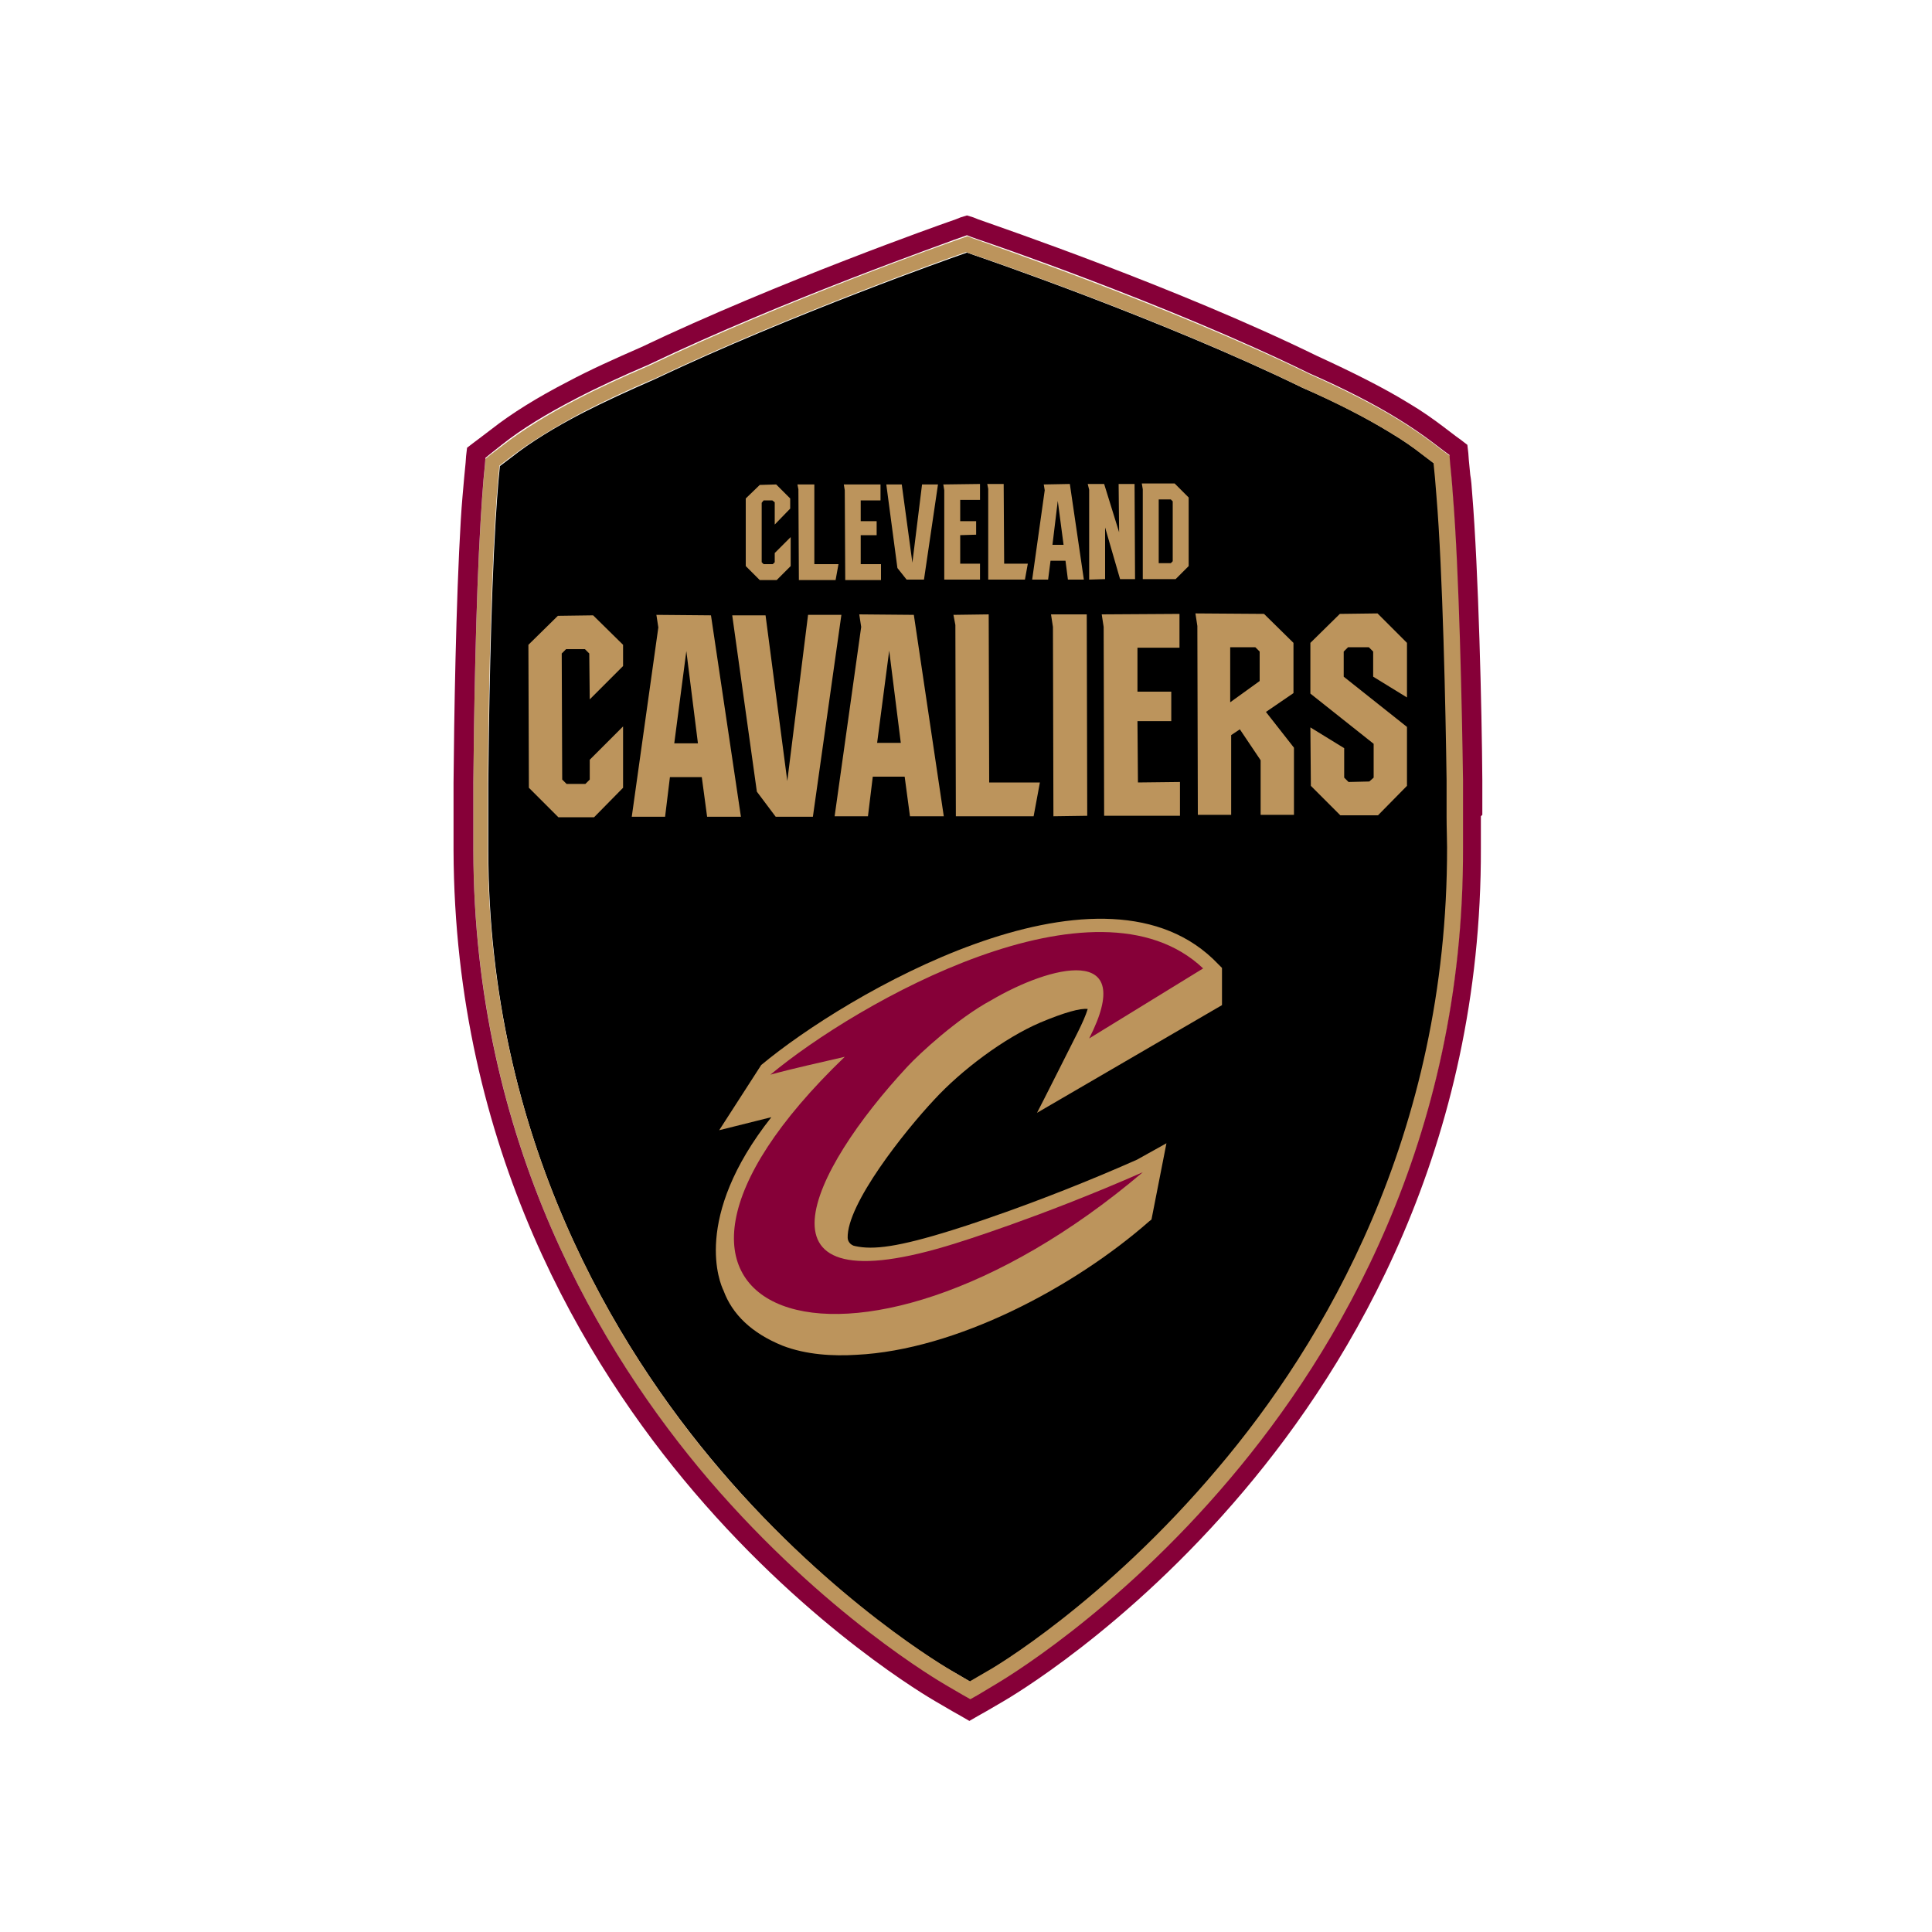
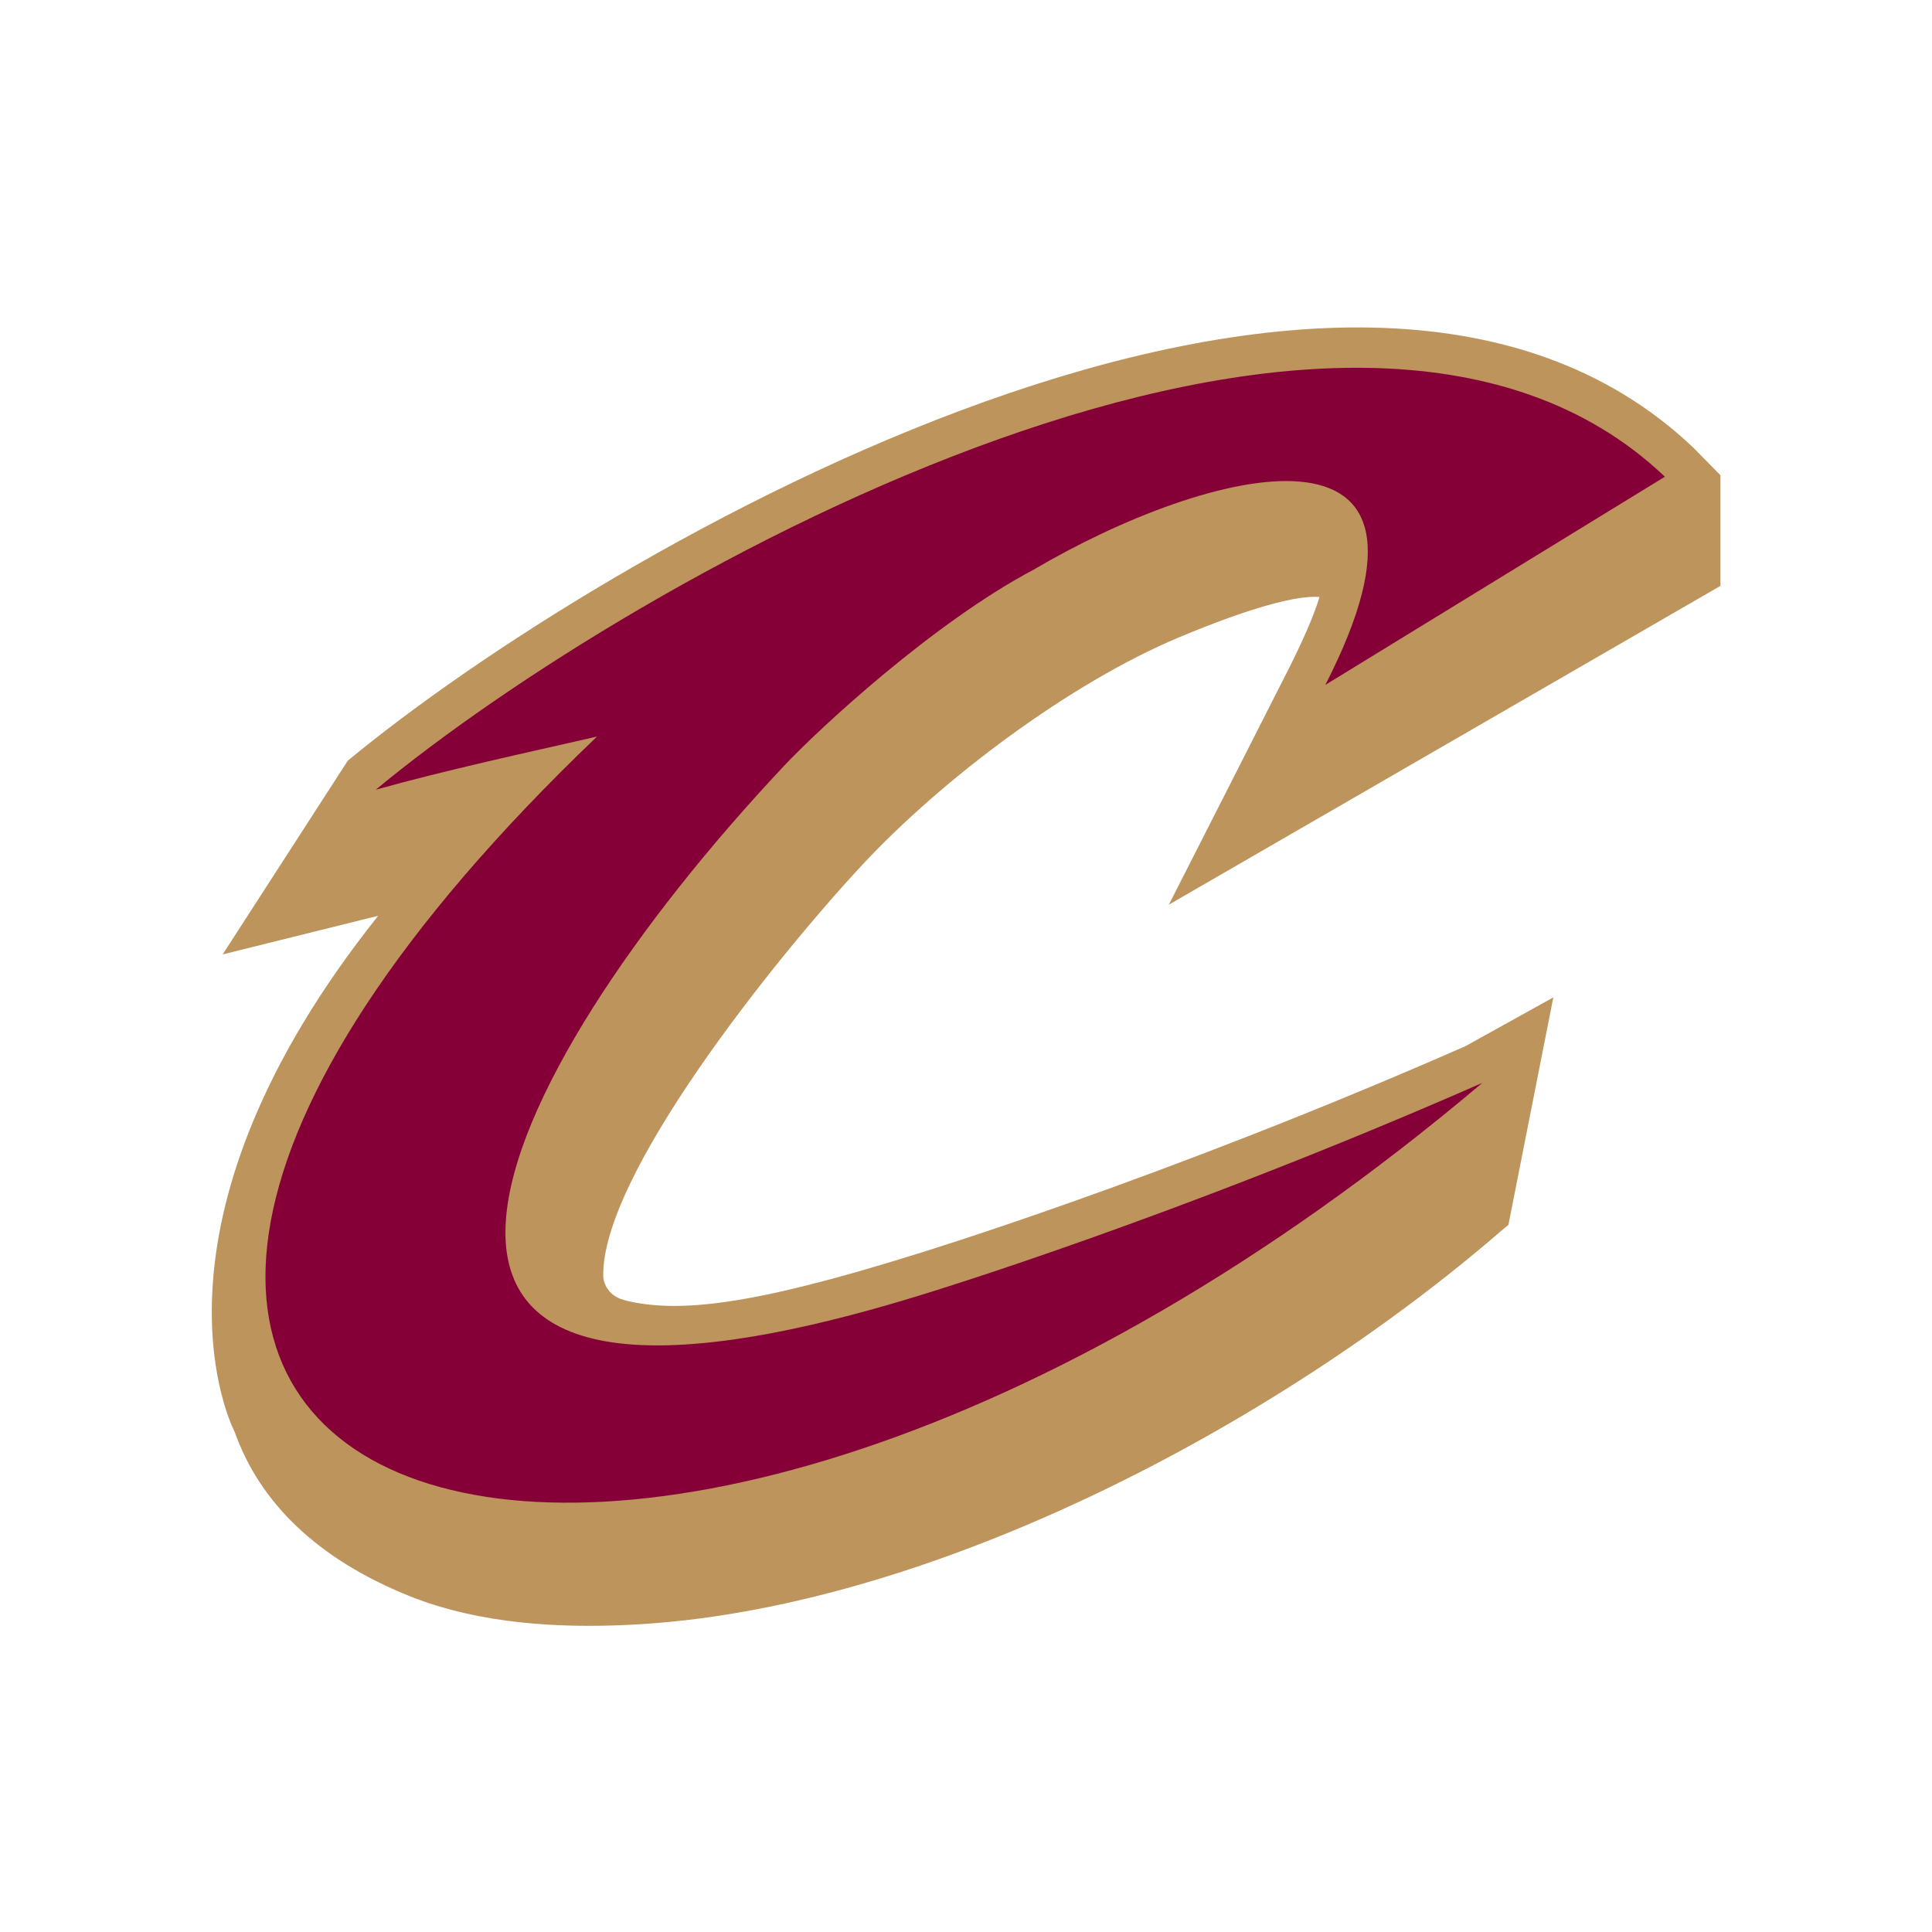
- <svg xmlns="http://www.w3.org/2000/svg" version="1.1" id="Layer_2" x="0px" y="0px" viewBox="0 0 400 400" style="enable-background:new 0 0 400 400;" xml:space="preserve">
+ <svg xmlns="http://www.w3.org/2000/svg" version="1.1" id="Layer_1" x="0px" y="0px" viewBox="0 0 400 400" style="enable-background:new 0 0 400 400;" xml:space="preserve">
  <style type="text/css">
	.st0{fill:#BC945C;}
	.st1{fill:#860038;}
</style>
  <g>
-     <path d="M299.8,175.5c0-1.8,0-3.9-0.1-6.2l0-0.4c0-0.7,0-1.4,0-2.1l0-1c0-1.2,0-2.6,0-4.2c-0.1-14.4-0.8-43.1-2.1-58.8   c-0.1-1.4-0.2-2.6-0.3-3.8L297,96l-2.5-1.9c-1.9-1.5-4.1-3-6.6-4.5c-4.9-3-11-6.2-18.2-9.3c-29.1-14.2-67.5-27.3-67.8-27.4   l-1.7-0.6l-1.7,0.6c-0.3,0.1-34.7,12.2-62.9,25.6c-5.5,2.4-10.5,4.7-14.8,6.9c-6,3.1-11,6.2-14.8,9.2l-2.5,1.9l-0.3,3.1   c-0.2,2.3-0.4,5.1-0.6,8.5c-1,16.5-1.4,41.3-1.5,54c0,1.5,0,2.9,0,4.2l0,0.1l0,0.9c0,0.7,0,1.4,0,2.2l0,0.4c0,2.3,0,4.4,0,6.2   c0.1,59.7,26.2,102.7,48.1,128.3c23.6,27.7,47.1,41.2,48.1,41.7l3.6,2.1l3.6-2.1c1-0.6,24.4-14.2,47.8-41.9   C274,278.4,299.9,235.2,299.8,175.5" />
-     <path class="st0" d="M254.8,306.2c22.1-26.1,48.3-69.9,48.2-130.6c0-1.8,0-3.9,0-6.2l0-0.4c0-0.7,0-1.4,0-2.1l0-1   c0-1.3,0-2.7,0-4.2c-0.1-14.5-0.8-43.3-2.1-59c-0.1-1.5-0.2-2.7-0.3-3.8l-0.3-3.1l-0.1-1.4l-1.1-0.8l-2.5-1.9   c-2-1.5-4.3-3.1-6.9-4.7c-5-3.1-11.3-6.3-18.5-9.5c-29.1-14.2-67.8-27.4-68.2-27.6l-1.7-0.6l-1-0.4l-1.1,0.4l-1.7,0.6   c-0.3,0.1-34.7,12.2-63.1,25.8c-5.6,2.4-10.6,4.7-15,7c-6.2,3.2-11.3,6.4-15.3,9.5l-2.5,1.9l-1.1,0.9l-0.1,1.4l-0.3,3.1   c-0.2,2.3-0.4,5.2-0.6,8.6c-1,16.5-1.4,41.4-1.5,54.2c0,1.5,0,2.9,0,4.2l0,0.1l0,0.8c0,0.8,0,1.5,0,2.2l0,0.3c0,2.4,0,4.5,0,6.2   c0.2,60.7,26.6,104.4,48.8,130.4c24,28.1,47.9,41.9,48.9,42.4l3.6,2.1l1.6,0.9l1.6-0.9l3.6-2.1C207.1,348.2,231,334.4,254.8,306.2    M204.4,346l-3.6,2.1l-3.6-2.1c-1-0.6-24.4-14.1-48.1-41.7c-21.8-25.6-47.9-68.6-48.1-128.3c0-1.8,0-3.9,0-6.2l0-0.4   c0-0.7,0-1.4,0-2.2l0-0.9l0-0.1c0-1.2,0-2.6,0-4.2c0.1-12.7,0.5-37.6,1.5-54c0.2-3.4,0.4-6.2,0.6-8.5l0.3-3.1l2.5-1.9   c3.8-2.9,8.8-6,14.8-9.2c4.3-2.2,9.3-4.6,14.8-6.9C163.7,65,198,52.9,198.3,52.8l1.7-0.6l1.7,0.6c0.4,0.1,38.8,13.2,67.8,27.4   c7.2,3.2,13.3,6.3,18.2,9.3c2.5,1.5,4.7,3,6.6,4.5l2.5,1.9l0.3,3.1c0.1,1.1,0.2,2.4,0.3,3.7c1.3,15.6,1.9,44.3,2.1,58.8   c0,1.5,0,2.9,0,4.2l0,1c0,0.7,0,1.4,0,2.1l0,0.4c0,2.3,0.1,4.4,0.1,6.2c0.1,59.7-25.7,102.9-47.4,128.5   C228.7,331.8,205.4,345.5,204.4,346" />
-     <path class="st1" d="M306.9,168.7c0-0.7,0-1.3,0-2l0-1c0-1.3,0-2.7,0-4.2c-0.1-14.5-0.8-43.5-2.1-59.3c-0.1-1.5-0.2-2.8-0.4-3.9   l-0.3-3.1l-0.1-1.4l-0.2-1.7l-1.3-1l-1.1-0.8l-2.5-1.9c-2.1-1.6-4.5-3.3-7.2-4.9c-5.2-3.2-11.6-6.4-19-9.8   c-29-14.2-66.9-27.1-68.5-27.7l-1.7-0.6l-1-0.4l-1.3-0.4l-1.3,0.4l-1,0.4l-1.7,0.6c-0.3,0.1-35,12.3-63.5,25.9   c-5.5,2.4-10.6,4.7-15.1,7.1c-6.4,3.3-11.7,6.6-15.9,9.9l-2.5,1.9L98,91.7l-1.3,1l-0.2,1.7l-0.1,1.4l-0.3,3.1   c-0.2,2.4-0.5,5.3-0.7,8.8c-1,16.6-1.4,41.6-1.5,54.4c0,1.5,0,2.9,0,4.2l0,0l0,0.2l0,0.8c0,0.8,0,1.6,0,2.3l0,0.3   c0,2.3,0,4.4,0,6.1c0.2,61.9,27.2,106.4,49.8,132.9c24.4,28.6,48.9,42.7,49.9,43.3l3.6,2.1l1.6,0.9l1.9,1.1l1.9-1.1l1.6-0.9   l3.6-2.1c1-0.6,25.4-14.7,49.7-43.5c22.5-26.6,49.3-71.3,49.1-133.2c0-1.8,0-3.9,0-6.2l0-0.3L306.9,168.7z M202.5,350.9l-1.6,0.9   l-1.6-0.9l-3.6-2.1c-1-0.6-24.9-14.4-48.9-42.4c-22.2-26-48.7-69.7-48.8-130.4c0-1.7,0-3.8,0-6.2l0-0.3c0-0.7,0-1.5,0-2.2l0-0.8   l0-0.2c0-1.3,0-2.7,0-4.2c0.1-12.7,0.5-37.7,1.5-54.2c0.2-3.4,0.4-6.3,0.6-8.6l0.3-3.1l0.1-1.4l1.1-0.9L104,92   c3.9-3.1,9.1-6.3,15.3-9.5c4.4-2.3,9.4-4.6,15-7c28.4-13.6,62.8-25.6,63.1-25.8l1.7-0.6l1.1-0.4l1,0.4l1.7,0.6   c0.4,0.1,39.1,13.3,68.2,27.6c7.3,3.2,13.5,6.4,18.5,9.5c2.6,1.6,4.9,3.2,6.9,4.7l2.5,1.9l1.1,0.8l0.1,1.4l0.3,3.1   c0.1,1.1,0.2,2.3,0.3,3.8c1.3,15.7,1.9,44.5,2.1,59c0,1.5,0,2.9,0,4.2l0,1c0,0.7,0,1.4,0,2.2l0,0.4c0,2.3,0,4.4,0,6.2   c0.2,60.7-26.1,104.5-48.2,130.6c-23.8,28.2-47.7,42.1-48.7,42.7L202.5,350.9z" />
-     <path class="st0" d="M253,208.1l0-7.7l-1.9-1.9c-24.2-22.9-76,7.4-93.5,22l-8.7,13.5l10.8-2.7c-16.5,20.9-10.6,34.5-9.9,35.9   c1.8,4.9,5.8,8.8,12.2,11.4c4.9,1.9,10.5,2.2,15.3,1.9c20.6-1,45-13.9,60.7-27.7l0.4-0.3l3.1-15.8l-6.1,3.4   c-21.2,9.4-38.3,14.6-38.3,14.6c-11.2,3.5-16.3,4.1-20,3.3l-0.4-0.1c-1-0.4-1.2-1.3-1.2-1.6c-0.2-7,11.8-22.1,17.9-28.6   c5.6-6.1,14.5-12.8,22-16c5-2.1,8.3-3,9.8-2.8c-0.4,1.3-1.1,2.9-2.1,4.9c0,0-8,15.9-8.4,16.6L253,208.1z" />
-     <path class="st1" d="M205.2,207.1c-6.9,3.7-14.9,11.1-17.3,13.7c-20.2,21.7-34.4,50.6,10,36.6c0,0,17.3-5.3,38.7-14.7   c-60.6,51.4-117.9,30.1-61.7-23.9c-5.1,1.2-10.3,2.3-15.4,3.7c18-15,67.4-43,89.6-22l-23.6,14.5   C235.6,195.2,217.4,199.9,205.2,207.1" />
-     <polygon class="st0" points="160.7,100.3 163.6,103.2 163.6,105.3 160.4,108.6 160.4,104 159.9,103.6 158.1,103.6 157.7,104.1    157.7,116.4 158.1,116.8 160,116.8 160.4,116.4 160.4,114.5 163.7,111.2 163.7,117.2 160.8,120.1 157.3,120.1 154.4,117.2    154.4,103.2 157.3,100.4  " />
-     <polygon class="st0" points="168.6,100.3 168.6,116.8 173.6,116.8 173,120.1 165.4,120.1 165.3,101.3 165.1,100.3  " />
-     <polygon class="st0" points="182.3,100.3 182.3,103.6 178.2,103.6 178.2,107.9 181.5,107.9 181.5,110.8 178.2,110.8 178.2,116.8    182.4,116.8 182.4,120.1 175,120.1 174.9,101.5 174.7,100.3  " />
-     <polygon class="st0" points="194.2,100.3 191.3,120 187.7,120 185.8,117.6 183.5,100.3 186.7,100.3 188.9,116.5 190.9,100.3  " />
-     <polygon class="st0" points="202.9,100.2 202.9,103.5 198.8,103.5 198.8,107.9 202.1,107.9 202.1,110.7 198.8,110.8 198.8,116.7    202.9,116.7 202.9,120 195.5,120 195.5,101.5 195.3,100.3  " />
-     <polygon class="st0" points="207.8,100.2 207.9,116.7 212.8,116.7 212.2,120 204.6,120 204.6,101.2 204.4,100.2  " />
-     <path class="st0" d="M221.5,100.2l2.9,19.8l-3.3,0l-0.5-3.9l-3.1,0L217,120l-3.3,0l2.6-18.5l-0.2-1.2L221.5,100.2z M217.9,112.8   l2.3,0l-1.2-9.1L217.9,112.8z" />
-     <polygon class="st0" points="235,119.9 231.9,119.9 228.8,109.2 228.8,109.2 228.8,119.9 225.5,120 225.5,101.4 225.2,100.2    228.6,100.2 231.7,110.2 231.6,100.2 234.9,100.2  " />
-     <path class="st0" d="M246.1,103l0,14.2l-2.7,2.7l-6.8,0l0-18.6l-0.2-1.2l6.8,0L246.1,103z M242.8,103.8l-0.4-0.4l-2.5,0l0,13.2   l2.5,0l0.4-0.4L242.8,103.8z" />
-     <polygon class="st0" points="122.8,127.4 129,133.5 129,137.9 122.1,144.8 122,135.3 121.1,134.4 117.2,134.4 116.3,135.3    116.4,161.4 117.3,162.3 121.2,162.3 122.1,161.4 122.1,157.3 129,150.4 129,163.1 123,169.2 115.6,169.2 109.5,163.1 109.4,133.5    115.5,127.5  " />
-     <path class="st0" d="M147.2,127.4l6.2,41.7l-7,0l-1.1-8.2l-6.6,0l-1,8.2l-6.9,0l5.5-39.2l-0.4-2.6L147.2,127.4z M139.6,153.9l4.9,0   l-2.4-19.1L139.6,153.9z" />
-     <polygon class="st0" points="174.2,127.3 168.3,169.1 160.6,169.1 156.7,163.9 151.6,127.4 158.5,127.4 163,161.7 167.3,127.3  " />
-     <path class="st0" d="M189.2,127.3l6.2,41.7l-7,0l-1.1-8.2l-6.6,0l-1,8.2l-6.9,0l5.5-39.2l-0.4-2.6L189.2,127.3z M181.6,153.8l4.9,0   l-2.4-19.1L181.6,153.8z" />
-     <polygon class="st0" points="204.7,127.2 204.8,162 215.3,162 214,169 197.9,169 197.8,129.4 197.4,127.3  " />
-     <polygon class="st0" points="225,127.2 225.1,168.9 218.1,169 218,129.8 217.6,127.2  " />
-     <polygon class="st0" points="244.2,127.1 244.2,134.1 235.5,134.1 235.5,143.2 242.5,143.2 242.5,149.3 235.5,149.3 235.6,162    244.3,161.9 244.3,168.9 228.6,168.9 228.5,129.8 228.1,127.2  " />
-     <path class="st0" d="M261.7,127.1l6.1,6l0,10.4l-5.7,3.9l5.8,7.4l0,13.9l-6.9,0l0-11.3l-4.3-6.4l-1.8,1.2l0,16.5l-6.9,0l-0.1-39.1   l-0.4-2.6L261.7,127.1z M254.7,145.4l6.1-4.4l0-6.1l-0.9-0.9l-5.2,0L254.7,145.4z" />
-     <polygon class="st0" points="284.3,140.1 284.3,134.9 283.4,134 279.1,134 278.2,134.9 278.2,140.1 291.3,150.5 291.3,162.7    285.3,168.8 277.5,168.8 271.4,162.7 271.3,150.6 278.3,154.9 278.3,161 279.2,161.9 283.5,161.8 284.4,161 284.4,154 271.3,143.6    271.3,133.1 277.4,127.1 285.2,127 291.3,133.1 291.3,144.4  " />
+     <path class="st0" d="M356.2,121.3V98.4l-5.6-5.7c-72-68.5-226.2,21.4-278.6,64.8l-25.9,40.1l32.2-8c-49.4,62-31.8,102.7-29.7,106.9   c5.2,14.6,17.1,26.3,36.3,34c14.6,5.8,31.2,6.6,45.4,5.9c61.4-2.9,134-41.2,180.9-81.9l1.1-0.9l9.3-47.1l-18.2,10.1   c-63.3,27.8-114.2,43.2-114.2,43.2c-33.3,10.4-48.6,12.1-59.5,9.5l-1.3-0.4c-3-1.2-3.5-3.9-3.5-4.6c-0.5-20.8,35.4-65.6,53.4-85   c16.8-18.1,43.3-37.9,65.7-47.3c15-6.3,24.7-8.8,29.2-8.4c-1.2,3.9-3.3,8.7-6.2,14.5c0,0-24,47.3-25,49.2L356.2,121.3z" />
+     <path class="st1" d="M213.9,118c-20.6,10.9-44.3,32.8-51.7,40.7C101.8,223,59.5,309,191.7,267.8c0,0,51.4-15.6,115.2-43.6   C126.3,376.8-44.2,313,123.6,152.5c-15.3,3.5-30.7,6.8-45.8,11c53.7-44.5,201.1-127.4,266.9-64.8l-70.3,43.1   C304.6,82.7,250.2,96.6,213.9,118" />
  </g>
</svg>
